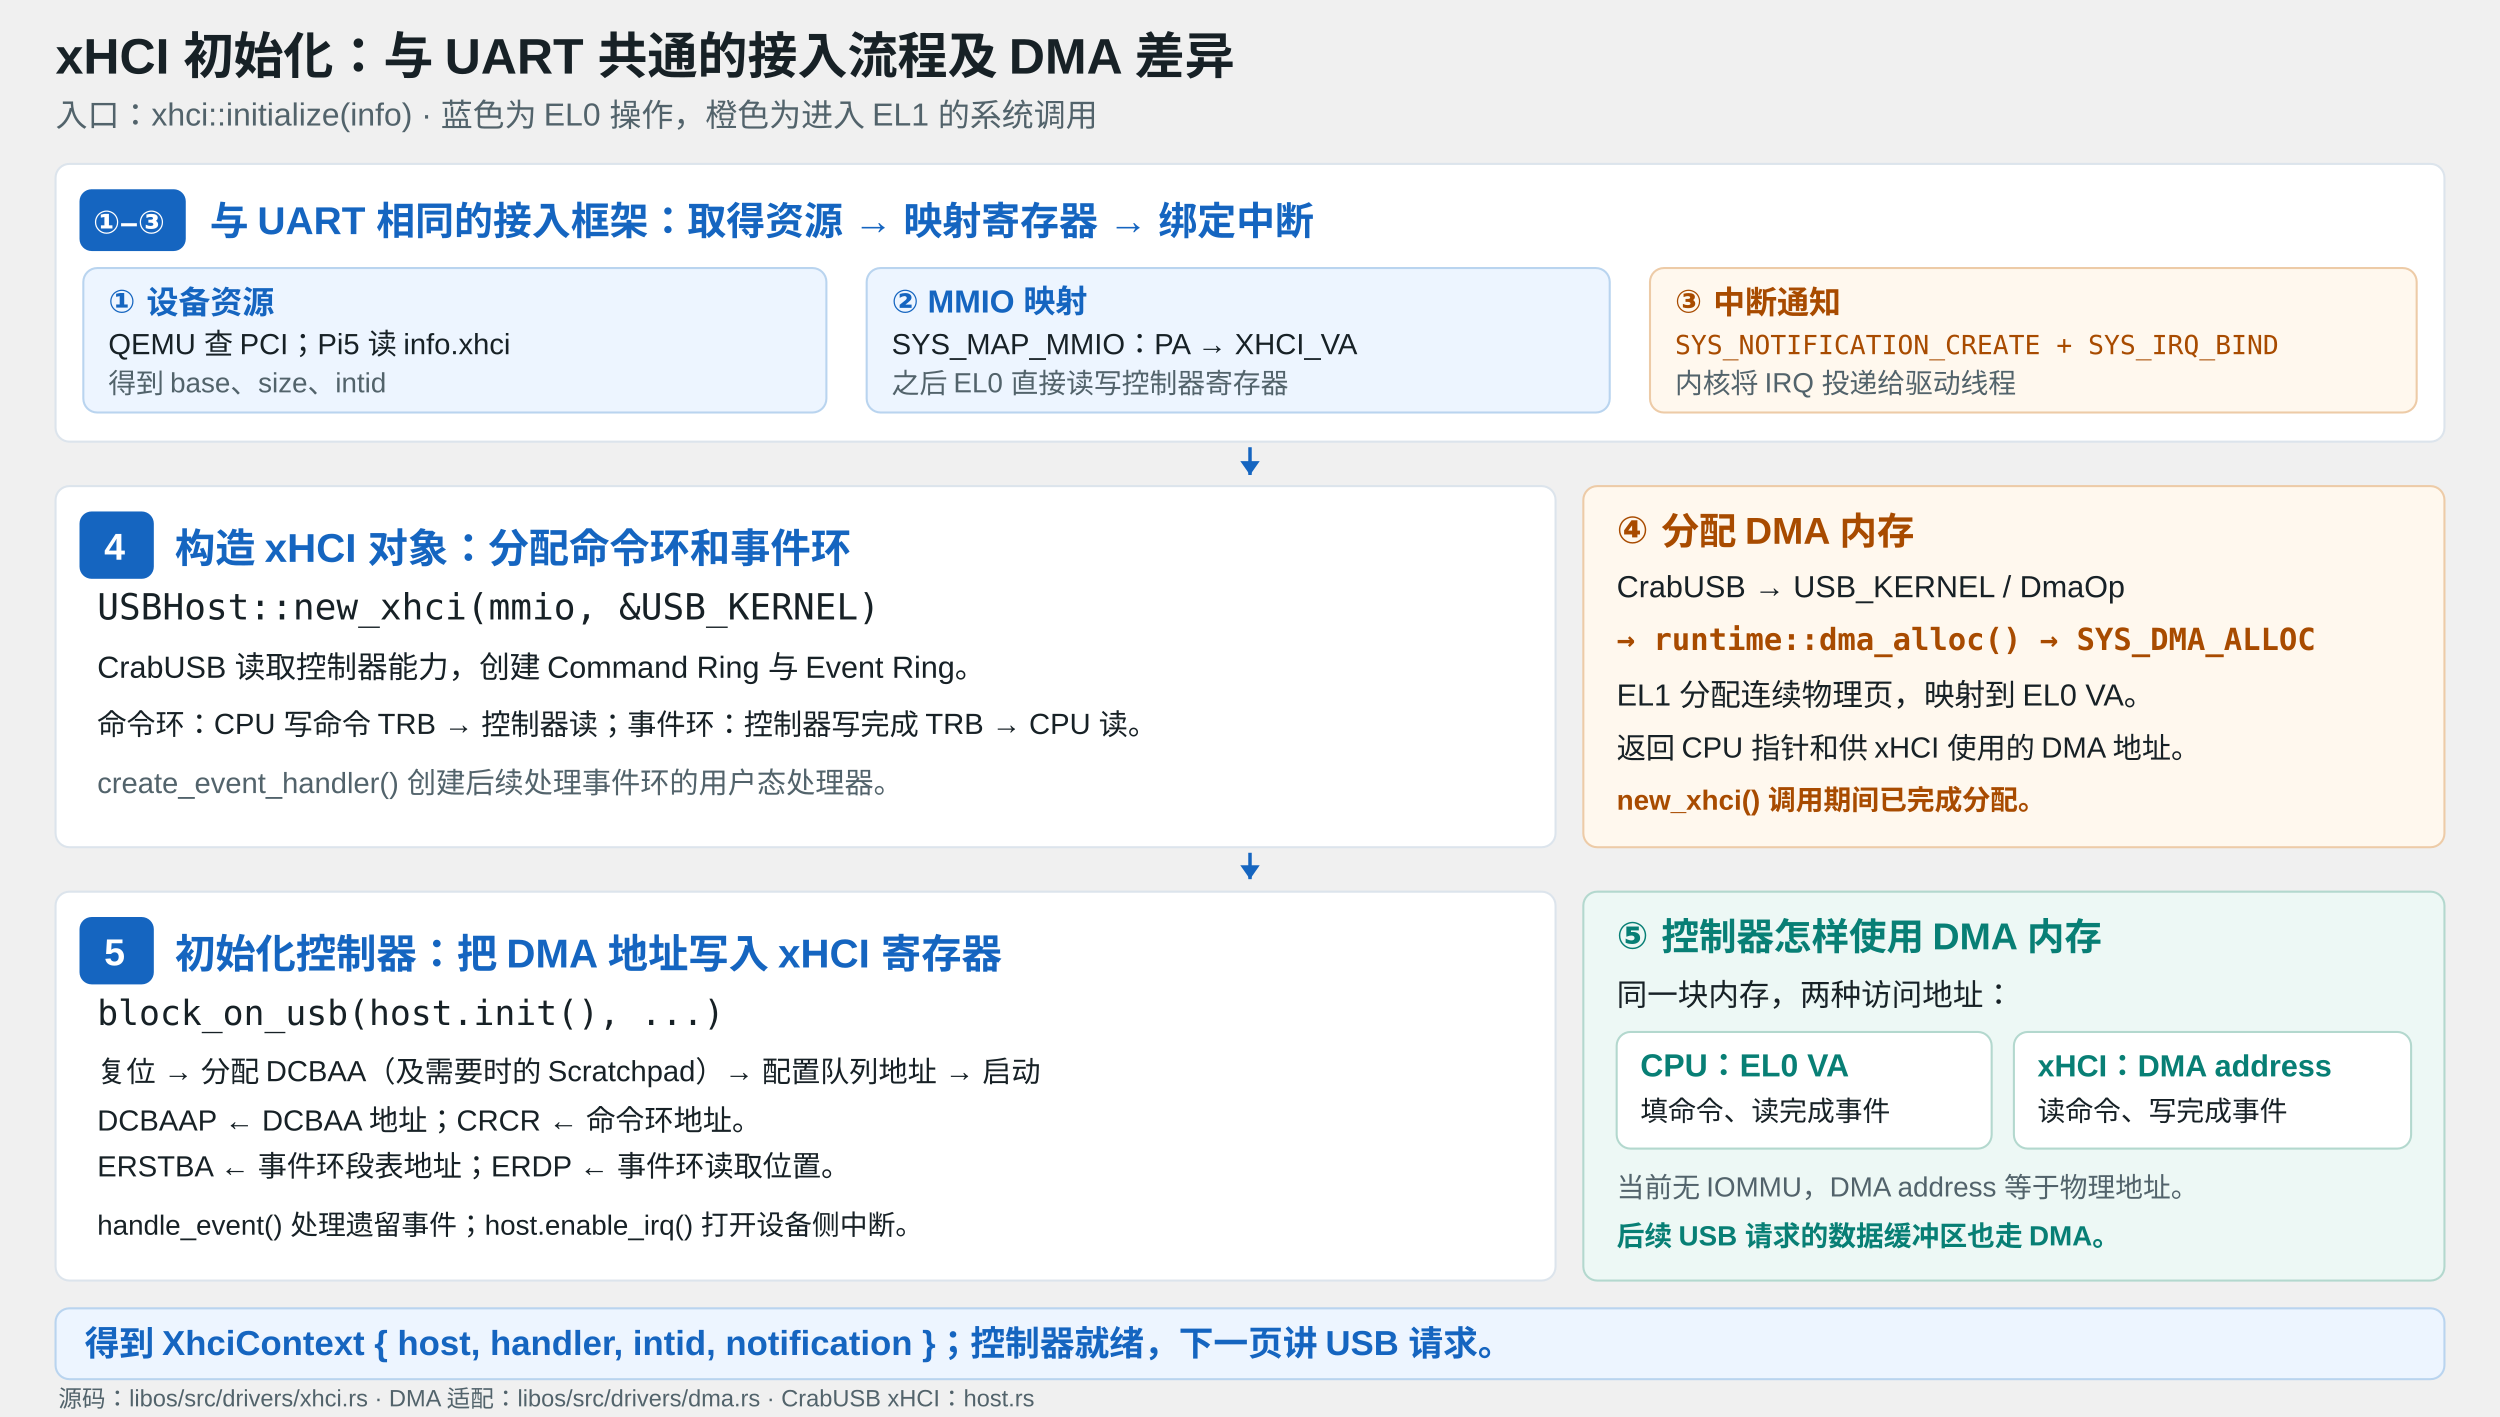
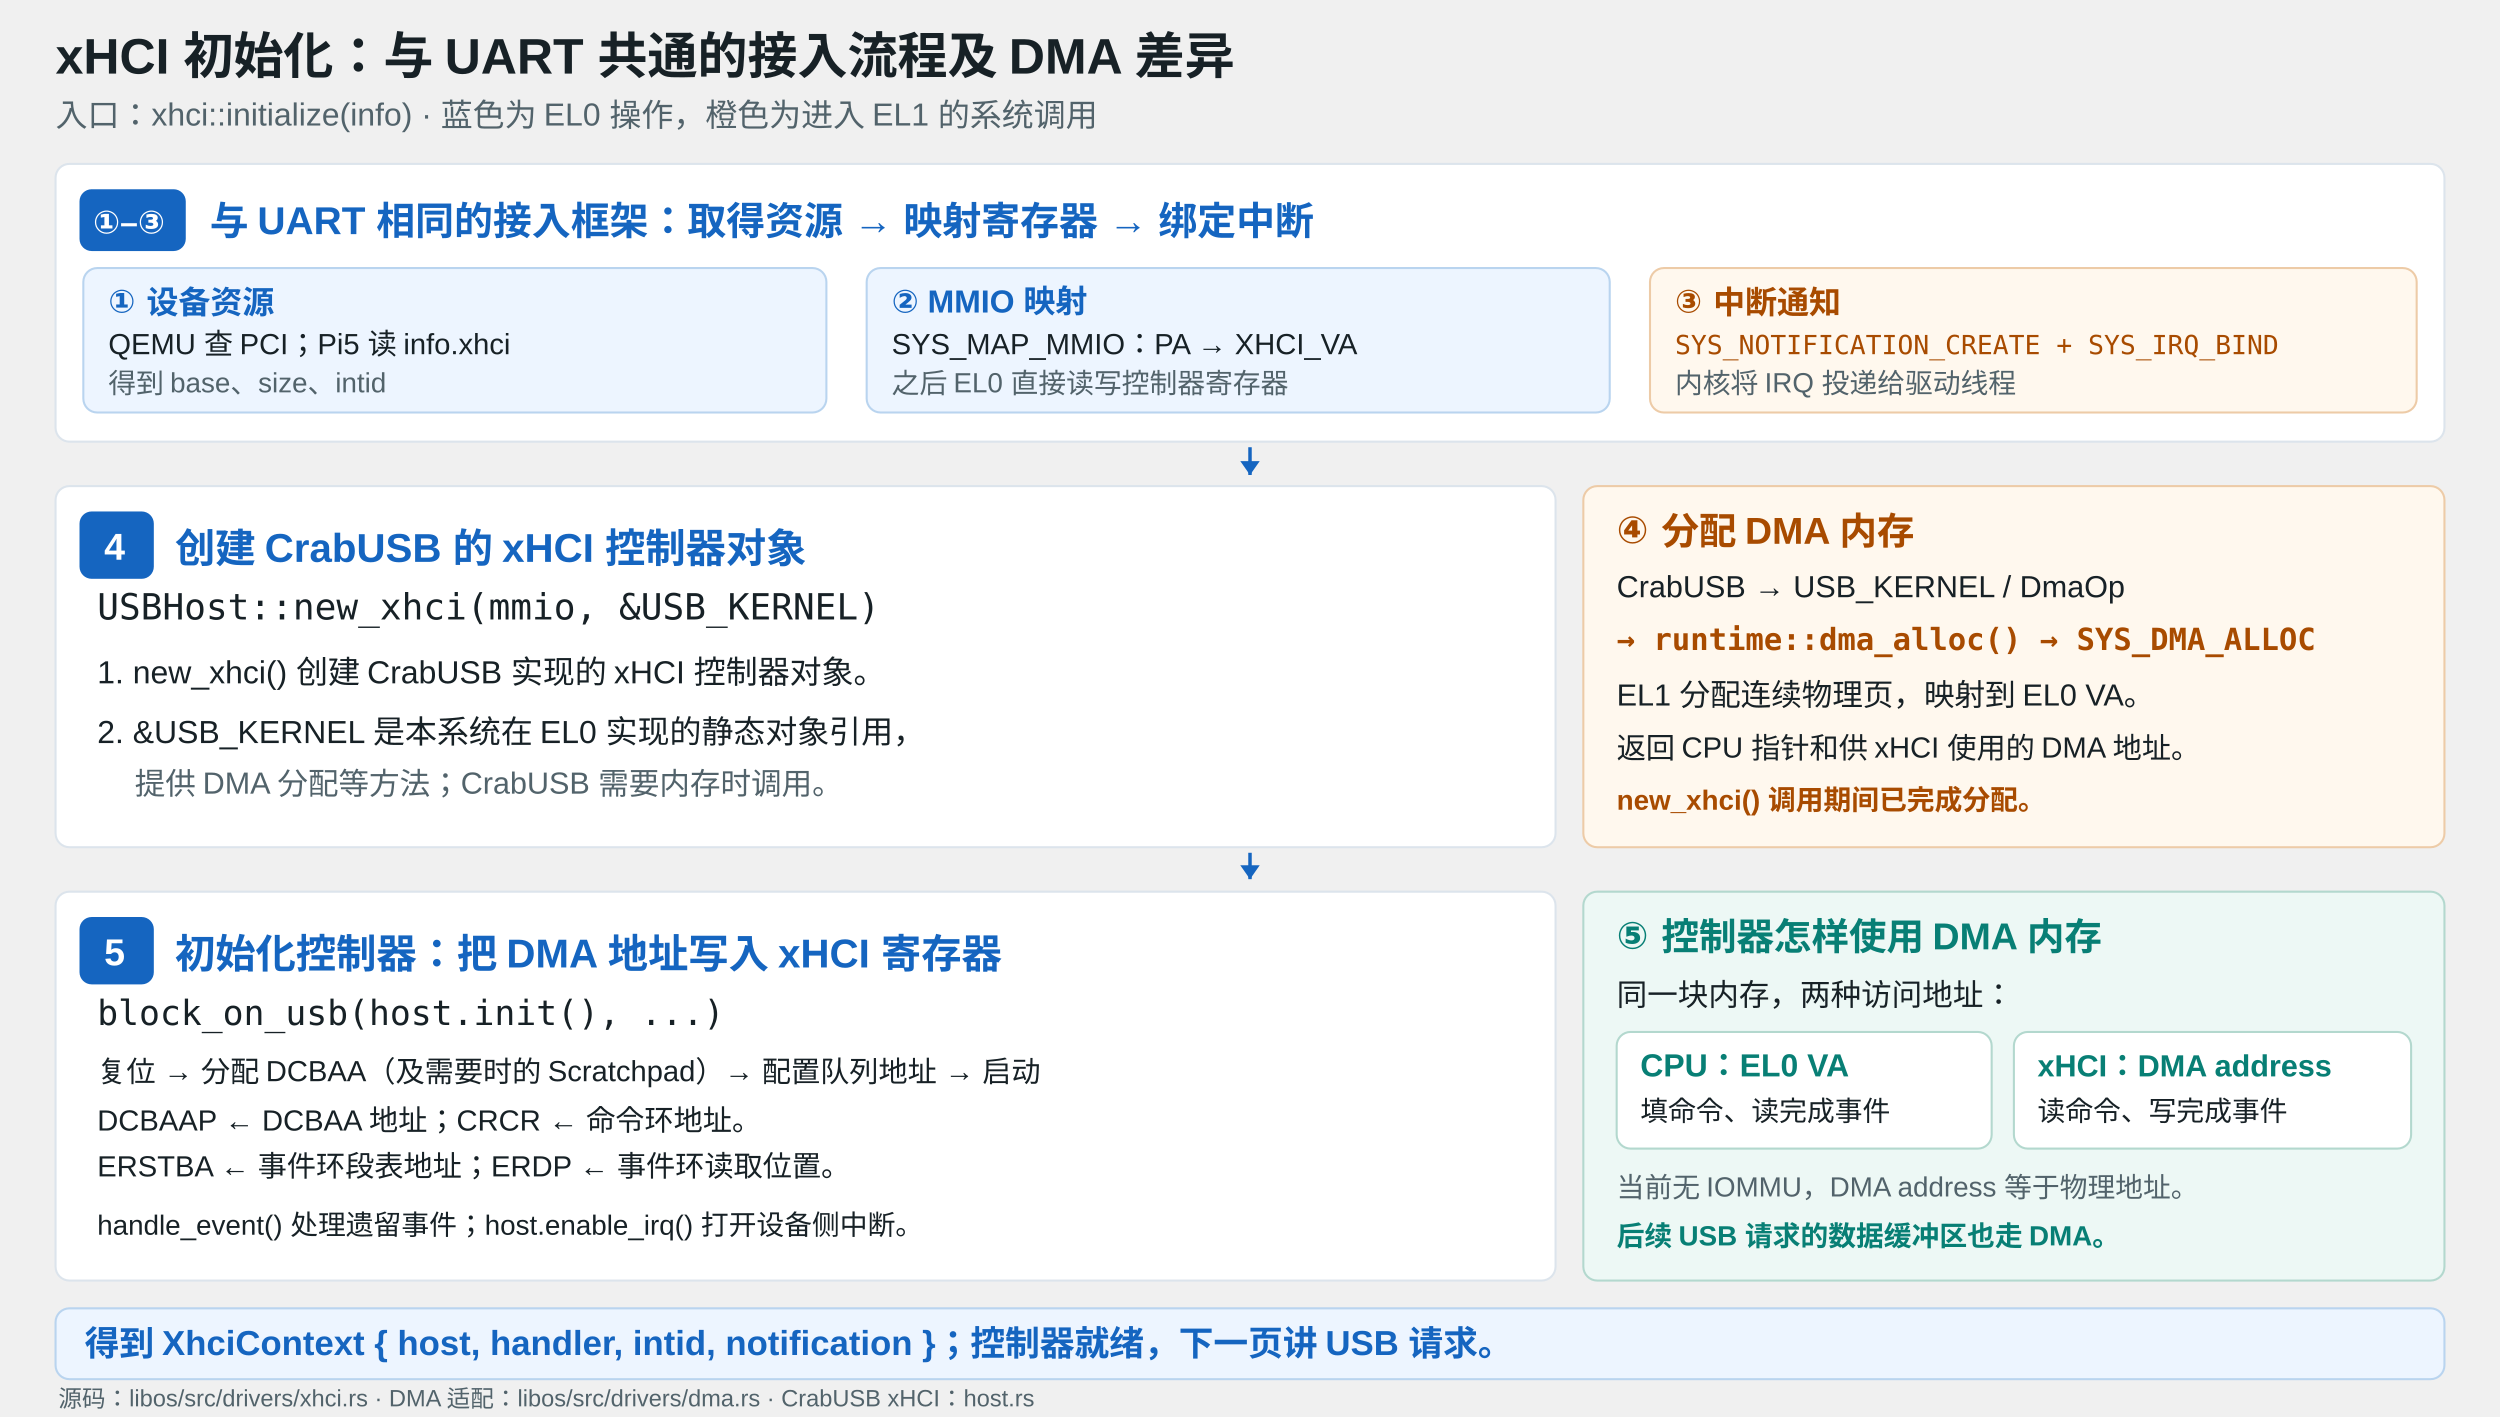
<svg xmlns="http://www.w3.org/2000/svg" width="1800" height="1020" viewBox="0 0 1800 1020" role="img" aria-labelledby="title desc">
  <text x="40" y="53" font-family="PingFang SC, Microsoft YaHei, Arial, sans-serif" font-size="36" font-weight="700" fill="#172126">xHCI 初始化：与 UART 共通的接入流程及 DMA 差异</text>
  <text x="40" y="91" font-family="PingFang SC, Microsoft YaHei, Arial, sans-serif" font-size="23" font-weight="400" fill="#52636b">入口：xhci::initialize(info)  ·  蓝色为 EL0 操作，橙色为进入 EL1 的系统调用</text>
  <rect x="40" y="118" width="1720" height="200" rx="10" fill="#fff" stroke="#dce4ec" stroke-width="1.5" />
  <rect x="58" y="137" width="75" height="43" rx="8" fill="#1565c0" stroke="#1565c0" stroke-width="1.5" />
  <text x="67" y="168" font-family="PingFang SC, Microsoft YaHei, Arial, sans-serif" font-size="23" font-weight="700" fill="#fff">①–③</text>
  <text x="151" y="169" font-family="PingFang SC, Microsoft YaHei, Arial, sans-serif" font-size="28" font-weight="700" fill="#1565c0">与 UART 相同的接入框架：取得资源 → 映射寄存器 → 绑定中断</text>
  <rect x="60" y="193" width="535" height="104" rx="10" fill="#edf5ff" stroke="#b9d4ef" stroke-width="1.5" />
  <text x="78" y="225" font-family="PingFang SC, Microsoft YaHei, Arial, sans-serif" font-size="23" font-weight="700" fill="#1565c0">① 设备资源</text>
  <text x="78" y="255" font-family="PingFang SC, Microsoft YaHei, Arial, sans-serif" font-size="21" font-weight="400" fill="#172126">QEMU 查 PCI；Pi5 读 info.xhci</text>
  <text x="78" y="283" font-family="PingFang SC, Microsoft YaHei, Arial, sans-serif" font-size="20" font-weight="400" fill="#52636b">得到 base、size、intid</text>
  <rect x="624" y="193" width="535" height="104" rx="10" fill="#edf5ff" stroke="#b9d4ef" stroke-width="1.5" />
  <text x="642" y="225" font-family="PingFang SC, Microsoft YaHei, Arial, sans-serif" font-size="23" font-weight="700" fill="#1565c0">② MMIO 映射</text>
  <text x="642" y="255" font-family="PingFang SC, Microsoft YaHei, Arial, sans-serif" font-size="21" font-weight="400" fill="#172126">SYS_MAP_MMIO：PA → XHCI_VA</text>
  <text x="642" y="283" font-family="PingFang SC, Microsoft YaHei, Arial, sans-serif" font-size="20" font-weight="400" fill="#52636b">之后 EL0 直接读写控制器寄存器</text>
  <rect x="1188" y="193" width="552" height="104" rx="10" fill="#fff8ee" stroke="#edcba7" stroke-width="1.5" />
  <text x="1206" y="225" font-family="PingFang SC, Microsoft YaHei, Arial, sans-serif" font-size="23" font-weight="700" fill="#a84b00">③ 中断通知</text>
  <text x="1206" y="255" font-family="Menlo, Consolas, PingFang SC, Microsoft YaHei, monospace" font-size="19" font-weight="400" fill="#a84b00">SYS_NOTIFICATION_CREATE + SYS_IRQ_BIND</text>
  <text x="1206" y="283" font-family="PingFang SC, Microsoft YaHei, Arial, sans-serif" font-size="20" font-weight="400" fill="#52636b">内核将 IRQ 投递给驱动线程</text>
  <line x1="900" y1="322" x2="900" y2="342" stroke="#1565c0" stroke-width="2.5" />
  <polygon points="900,342 893,332 907,332" fill="#1565c0" />
  <rect x="40" y="350" width="1080" height="260" rx="10" fill="#fff" stroke="#dce4ec" stroke-width="1.5" />
  <rect x="58" y="369" width="52" height="47" rx="8" fill="#1565c0" stroke="#1565c0" stroke-width="1.5" />
  <text x="75" y="403" font-family="PingFang SC, Microsoft YaHei, Arial, sans-serif" font-size="27" font-weight="700" fill="#fff">4</text>
-   <text x="126" y="405" font-family="PingFang SC, Microsoft YaHei, Arial, sans-serif" font-size="29" font-weight="700" fill="#1565c0">构造 xHCI 对象：分配命令环和事件环</text>
+   <text x="126" y="405" font-family="PingFang SC, Microsoft YaHei, Arial, sans-serif" font-size="29" font-weight="700" fill="#1565c0">创建 CrabUSB 的 xHCI 控制器对象</text>
  <text x="70" y="446" font-family="Menlo, Consolas, PingFang SC, Microsoft YaHei, monospace" font-size="26" font-weight="400" fill="#172126">USBHost::new_xhci(mmio, &amp;USB_KERNEL)</text>
-   <text x="70" y="488" font-family="PingFang SC, Microsoft YaHei, Arial, sans-serif" font-size="22" font-weight="400" fill="#172126">CrabUSB 读取控制器能力，创建 Command Ring 与 Event Ring。</text>
-   <text x="70" y="529" font-family="PingFang SC, Microsoft YaHei, Arial, sans-serif" font-size="21" font-weight="400" fill="#172126">命令环：CPU 写命令 TRB → 控制器读；事件环：控制器写完成 TRB → CPU 读。</text>
-   <text x="70" y="571" font-family="PingFang SC, Microsoft YaHei, Arial, sans-serif" font-size="21" font-weight="400" fill="#52636b">create_event_handler() 创建后续处理事件环的用户态处理器。</text>
+   <text x="70" y="492" font-family="PingFang SC, Microsoft YaHei, Arial, sans-serif" font-size="23" font-weight="400" fill="#172126">1. new_xhci() 创建 CrabUSB 实现的 xHCI 控制器对象。</text>
+   <text x="70" y="535" font-family="PingFang SC, Microsoft YaHei, Arial, sans-serif" font-size="23" font-weight="400" fill="#172126">2. &amp;USB_KERNEL 是本系统在 EL0 实现的静态对象引用，</text>
+   <text x="97" y="572" font-family="PingFang SC, Microsoft YaHei, Arial, sans-serif" font-size="22" font-weight="400" fill="#52636b">提供 DMA 分配等方法；CrabUSB 需要内存时调用。</text>
  <rect x="1140" y="350" width="620" height="260" rx="10" fill="#fff8ee" stroke="#edcba7" stroke-width="1.5" />
  <text x="1164" y="391" font-family="PingFang SC, Microsoft YaHei, Arial, sans-serif" font-size="27" font-weight="700" fill="#a84b00">④ 分配 DMA 内存</text>
  <text x="1164" y="430" font-family="PingFang SC, Microsoft YaHei, Arial, sans-serif" font-size="22" font-weight="400" fill="#172126">CrabUSB → USB_KERNEL / DmaOp</text>
  <text x="1164" y="468" font-family="Menlo, Consolas, PingFang SC, Microsoft YaHei, monospace" font-size="22" font-weight="700" fill="#a84b00">→ runtime::dma_alloc() → SYS_DMA_ALLOC</text>
  <text x="1164" y="508" font-family="PingFang SC, Microsoft YaHei, Arial, sans-serif" font-size="22" font-weight="400" fill="#172126">EL1 分配连续物理页，映射到 EL0 VA。</text>
  <text x="1164" y="546" font-family="PingFang SC, Microsoft YaHei, Arial, sans-serif" font-size="21" font-weight="400" fill="#172126">返回 CPU 指针和供 xHCI 使用的 DMA 地址。</text>
  <text x="1164" y="583" font-family="PingFang SC, Microsoft YaHei, Arial, sans-serif" font-size="20" font-weight="700" fill="#a84b00">new_xhci() 调用期间已完成分配。</text>
  <line x1="900" y1="614" x2="900" y2="633" stroke="#1565c0" stroke-width="2.5" />
  <polygon points="900,633 893,623 907,623" fill="#1565c0" />
  <rect x="40" y="642" width="1080" height="280" rx="10" fill="#fff" stroke="#dce4ec" stroke-width="1.5" />
  <rect x="58" y="661" width="52" height="47" rx="8" fill="#1565c0" stroke="#1565c0" stroke-width="1.5" />
  <text x="75" y="695" font-family="PingFang SC, Microsoft YaHei, Arial, sans-serif" font-size="27" font-weight="700" fill="#fff">5</text>
  <text x="126" y="697" font-family="PingFang SC, Microsoft YaHei, Arial, sans-serif" font-size="29" font-weight="700" fill="#1565c0">初始化控制器：把 DMA 地址写入 xHCI 寄存器</text>
  <text x="70" y="738" font-family="Menlo, Consolas, PingFang SC, Microsoft YaHei, monospace" font-size="25" font-weight="400" fill="#172126">block_on_usb(host.init(), ...)</text>
  <text x="70" y="779" font-family="PingFang SC, Microsoft YaHei, Arial, sans-serif" font-size="21" font-weight="400" fill="#172126">复位 → 分配 DCBAA（及需要时的 Scratchpad）→ 配置队列地址 → 启动</text>
  <text x="70" y="814" font-family="PingFang SC, Microsoft YaHei, Arial, sans-serif" font-size="21" font-weight="400" fill="#172126">DCBAAP ← DCBAA 地址；CRCR ← 命令环地址。</text>
  <text x="70" y="847" font-family="PingFang SC, Microsoft YaHei, Arial, sans-serif" font-size="21" font-weight="400" fill="#172126">ERSTBA ← 事件环段表地址；ERDP ← 事件环读取位置。</text>
  <text x="70" y="889" font-family="PingFang SC, Microsoft YaHei, Arial, sans-serif" font-size="20" font-weight="400" fill="#172126">handle_event() 处理遗留事件；host.enable_irq() 打开设备侧中断。</text>
  <rect x="1140" y="642" width="620" height="280" rx="10" fill="#edf8f5" stroke="#b3d8ce" stroke-width="1.5" />
  <text x="1164" y="683" font-family="PingFang SC, Microsoft YaHei, Arial, sans-serif" font-size="27" font-weight="700" fill="#087f75">⑤ 控制器怎样使用 DMA 内存</text>
  <text x="1164" y="724" font-family="PingFang SC, Microsoft YaHei, Arial, sans-serif" font-size="22" font-weight="400" fill="#172126">同一块内存，两种访问地址：</text>
  <rect x="1164" y="743" width="270" height="84" rx="10" fill="#fff" stroke="#b3d8ce" stroke-width="1.5" />
  <text x="1181" y="775" font-family="PingFang SC, Microsoft YaHei, Arial, sans-serif" font-size="23" font-weight="700" fill="#087f75">CPU：EL0 VA</text>
  <text x="1181" y="807" font-family="PingFang SC, Microsoft YaHei, Arial, sans-serif" font-size="20" font-weight="400" fill="#172126">填命令、读完成事件</text>
  <rect x="1450" y="743" width="286" height="84" rx="10" fill="#fff" stroke="#b3d8ce" stroke-width="1.5" />
  <text x="1467" y="775" font-family="PingFang SC, Microsoft YaHei, Arial, sans-serif" font-size="22" font-weight="700" fill="#087f75">xHCI：DMA address</text>
  <text x="1467" y="807" font-family="PingFang SC, Microsoft YaHei, Arial, sans-serif" font-size="20" font-weight="400" fill="#172126">读命令、写完成事件</text>
  <text x="1164" y="862" font-family="PingFang SC, Microsoft YaHei, Arial, sans-serif" font-size="20" font-weight="400" fill="#52636b">当前无 IOMMU，DMA address 等于物理地址。</text>
  <text x="1164" y="897" font-family="PingFang SC, Microsoft YaHei, Arial, sans-serif" font-size="20" font-weight="700" fill="#087f75">后续 USB 请求的数据缓冲区也走 DMA。</text>
  <rect x="40" y="942" width="1720" height="51" rx="10" fill="#edf5ff" stroke="#b9d4ef" stroke-width="1.5" />
  <text x="61" y="976" font-family="PingFang SC, Microsoft YaHei, Arial, sans-serif" font-size="25" font-weight="700" fill="#1565c0">得到 XhciContext { host, handler, intid, notification }；控制器就绪，下一页讲 USB 请求。</text>
  <text x="42" y="1013" font-family="PingFang SC, Microsoft YaHei, Arial, sans-serif" font-size="17" font-weight="400" fill="#52636b">源码：libos/src/drivers/xhci.rs · DMA 适配：libos/src/drivers/dma.rs · CrabUSB xHCI：host.rs</text>
</svg>
